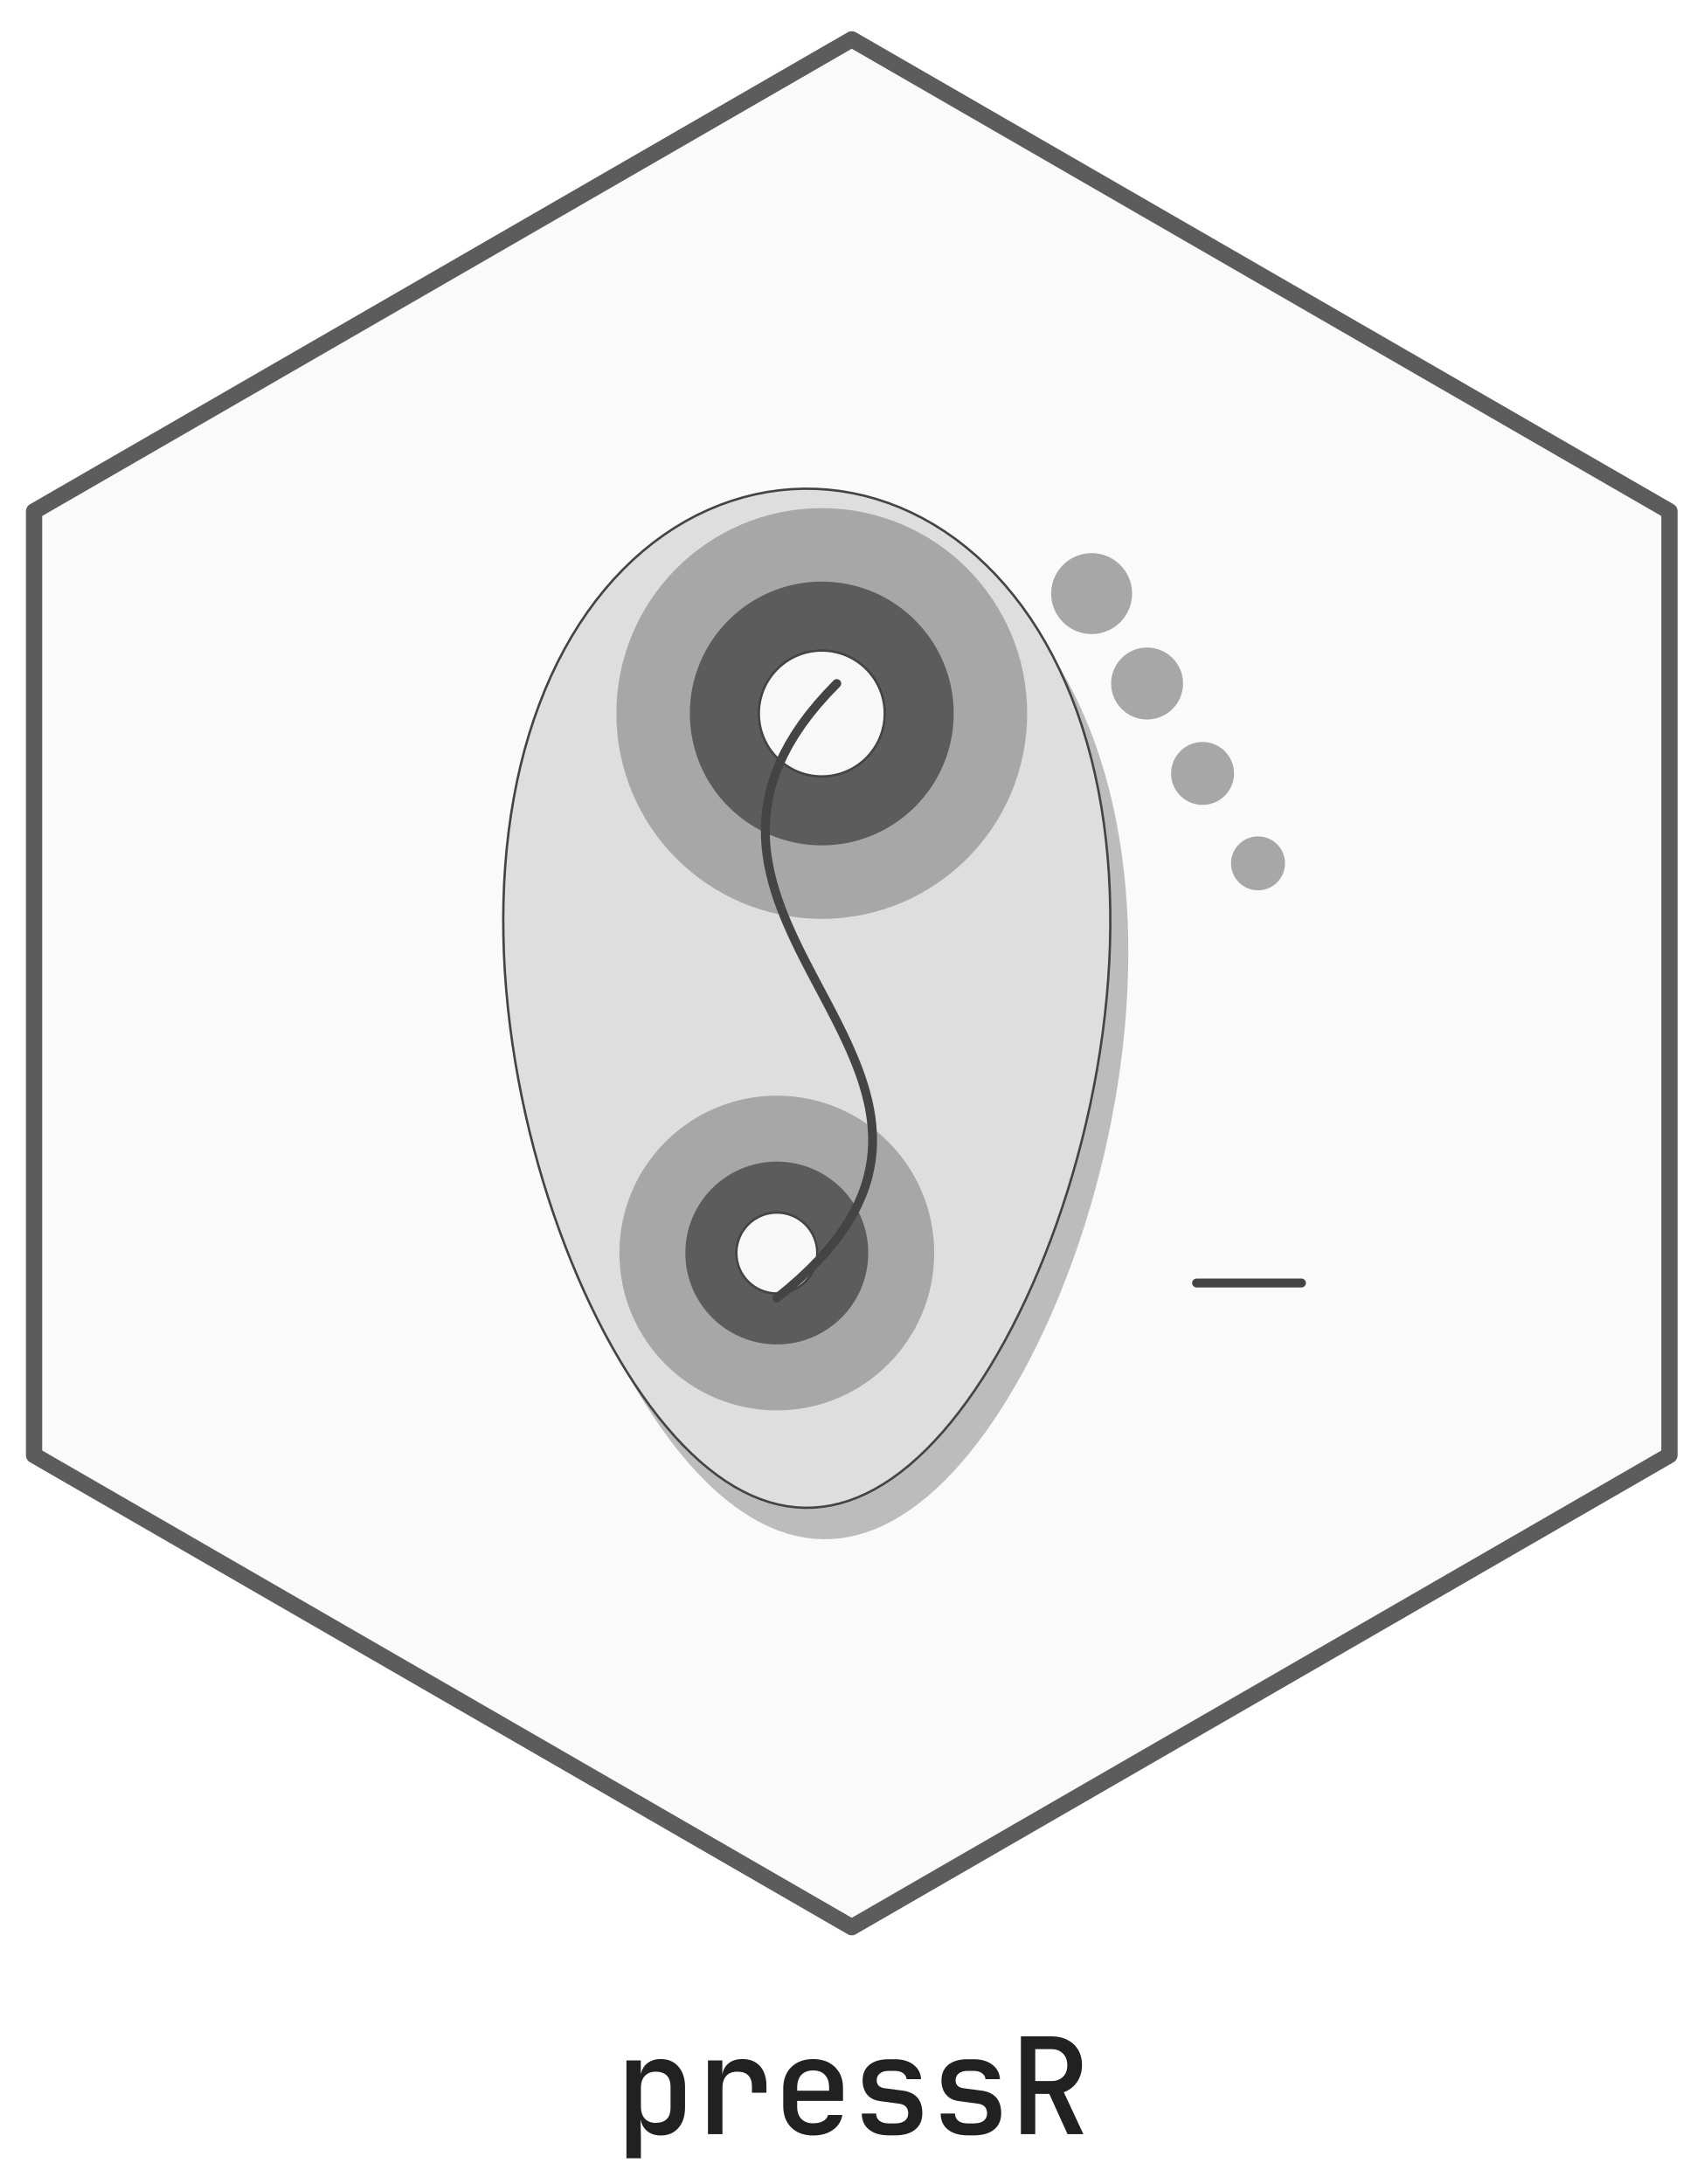
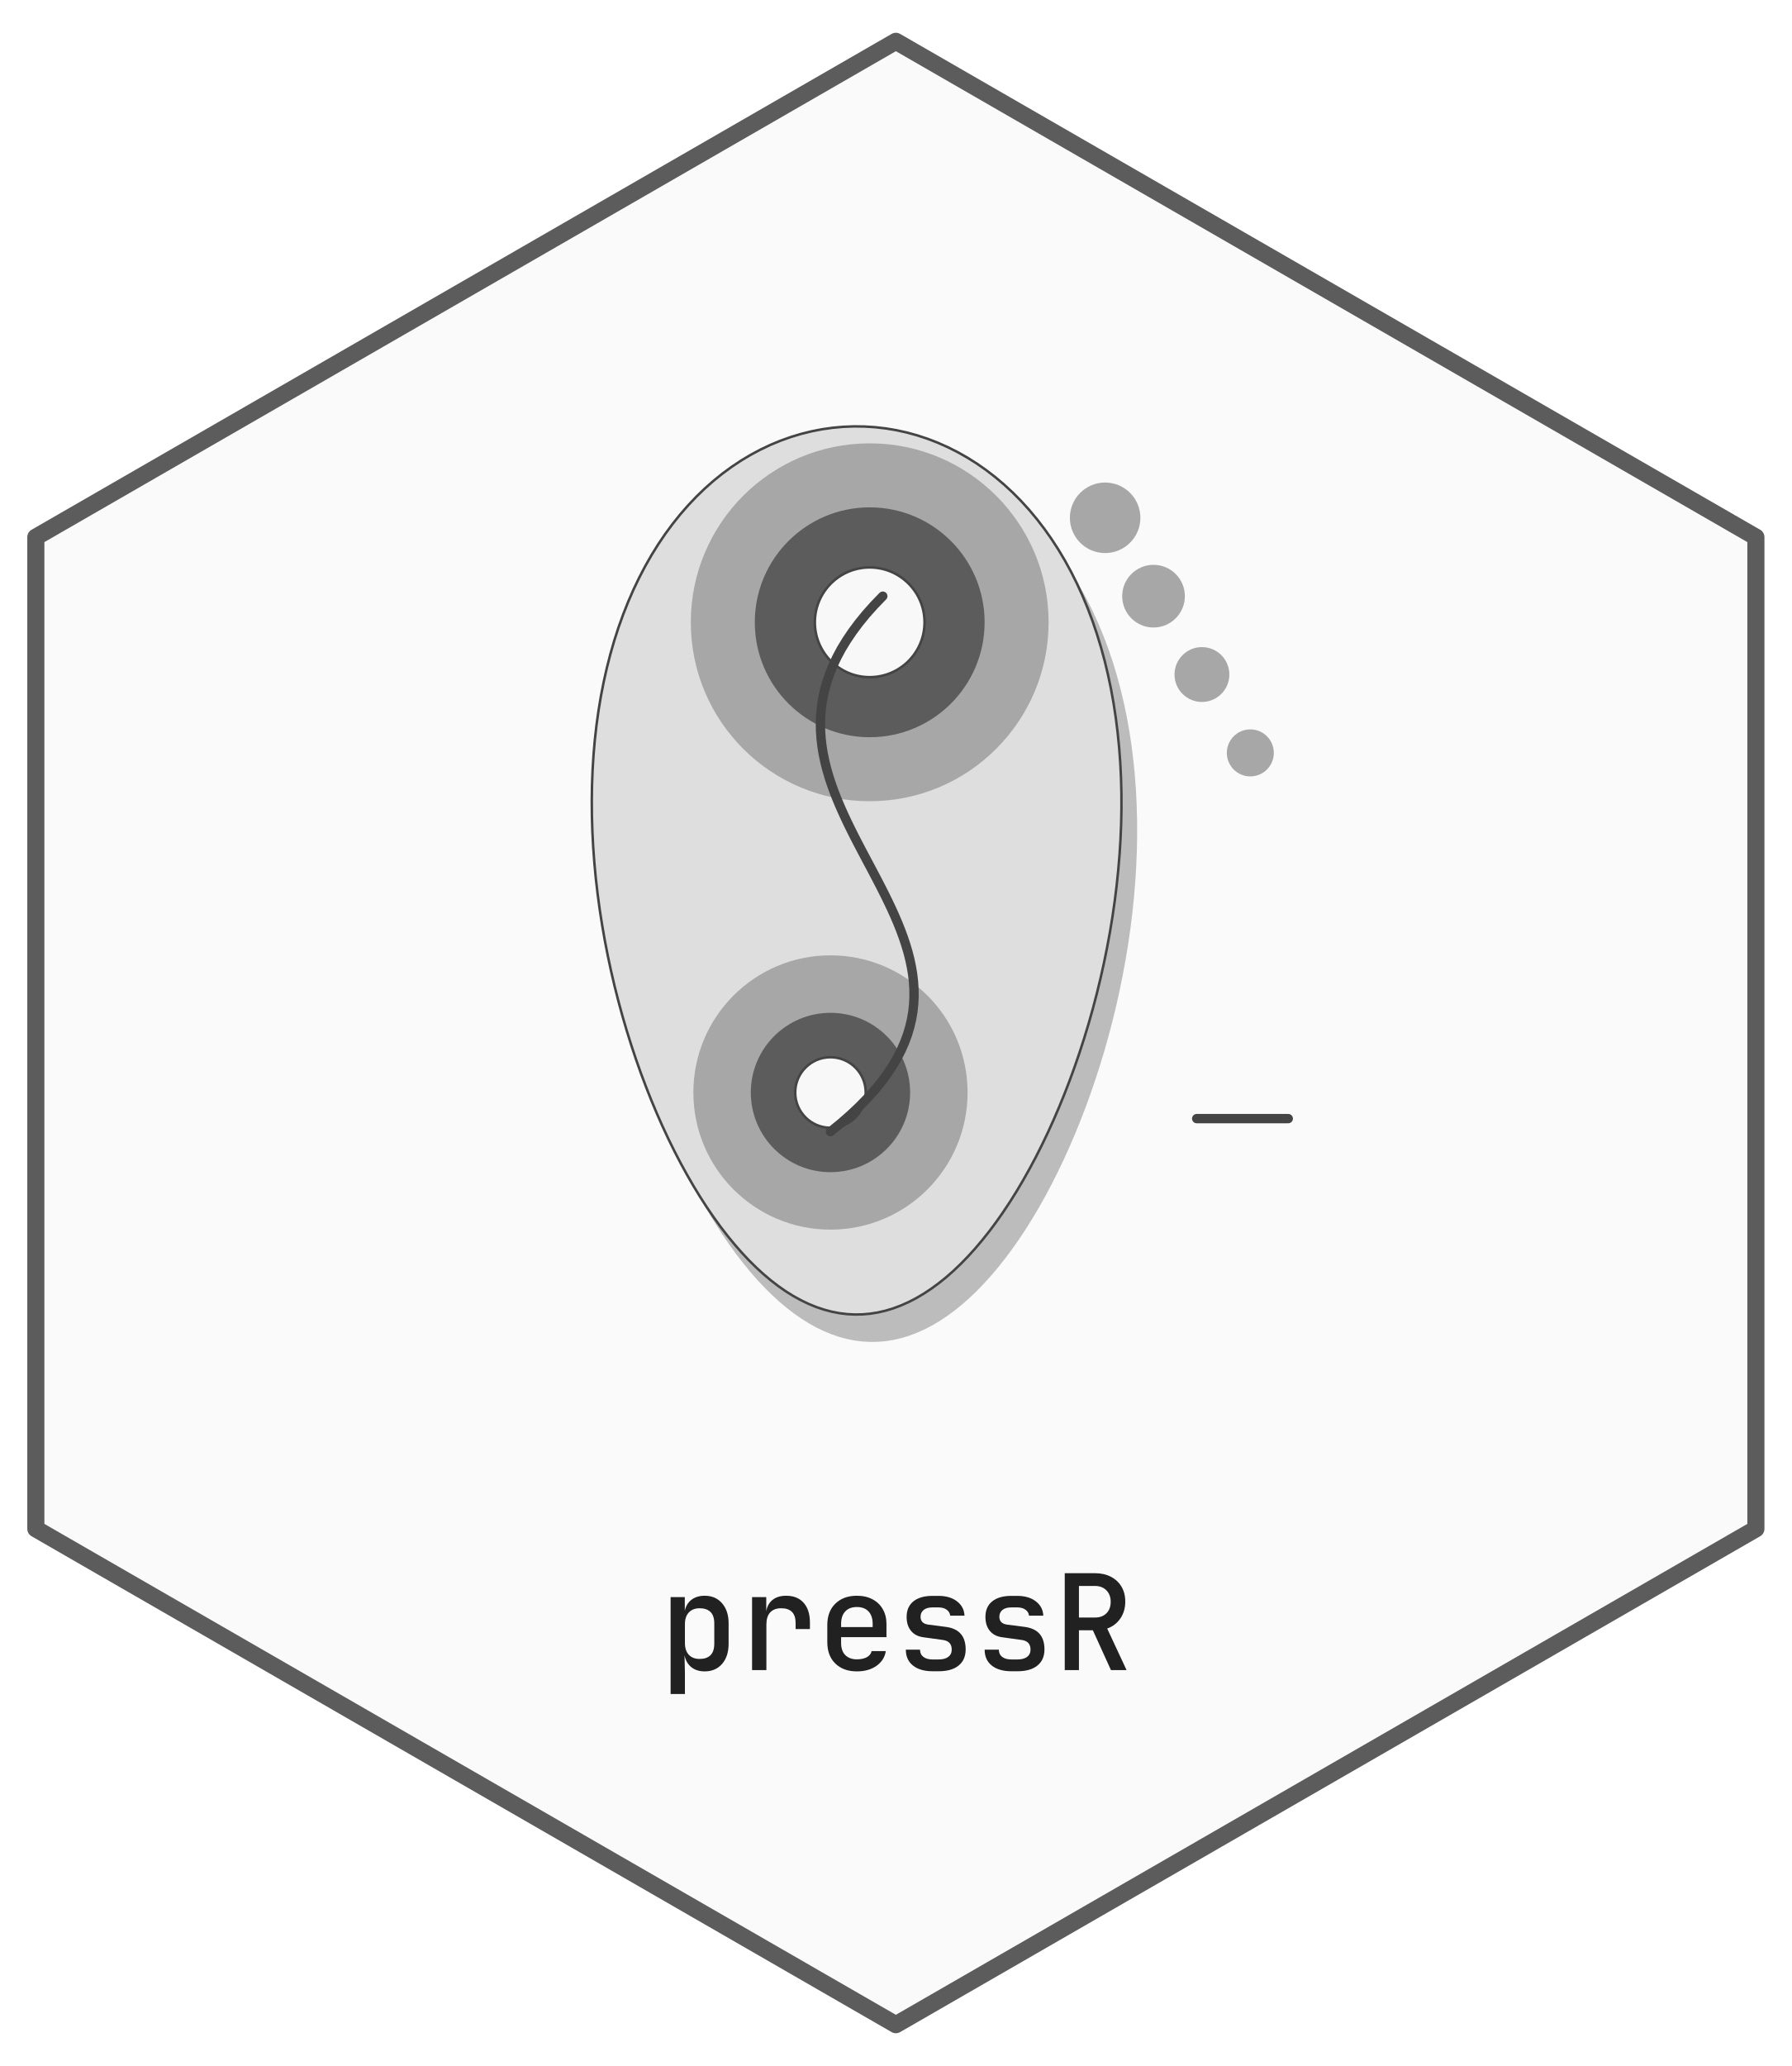
- <svg xmlns="http://www.w3.org/2000/svg" xmlns:xlink="http://www.w3.org/1999/xlink" width="432pt" height="554pt" viewBox="0 0 432 554">
+ <svg xmlns="http://www.w3.org/2000/svg" xmlns:xlink="http://www.w3.org/1999/xlink" width="432pt" height="498pt" viewBox="0 0 432 498">
  <defs>
    <g>
      <g id="glyph-0-0">
-         <path d="M 2.859 6.125 L 2.859 -18.703 L 6.5 -18.703 L 6.5 -15.156 C 6.75 -16.383 7.316 -17.336 8.203 -18.016 C 9.098 -18.703 10.227 -19.047 11.594 -19.047 C 13.445 -19.047 14.93 -18.406 16.047 -17.125 C 17.16 -15.844 17.719 -14.133 17.719 -12 L 17.719 -6.734 C 17.719 -4.578 17.16 -2.859 16.047 -1.578 C 14.93 -0.297 13.445 0.344 11.594 0.344 C 10.227 0.344 9.094 -0.008 8.188 -0.719 C 7.281 -1.438 6.703 -2.422 6.453 -3.672 L 6.422 -3.672 L 6.531 0.781 L 6.531 6.125 Z M 10.297 -2.859 C 11.473 -2.859 12.391 -3.164 13.047 -3.781 C 13.711 -4.406 14.047 -5.41 14.047 -6.797 L 14.047 -11.938 C 14.047 -13.289 13.711 -14.281 13.047 -14.906 C 12.391 -15.531 11.473 -15.844 10.297 -15.844 C 9.117 -15.844 8.195 -15.484 7.531 -14.766 C 6.863 -14.055 6.531 -13.055 6.531 -11.766 L 6.531 -6.969 C 6.531 -5.656 6.863 -4.641 7.531 -3.922 C 8.195 -3.211 9.117 -2.859 10.297 -2.859 Z M 10.297 -2.859 " />
+         <path d="M 2.688 5.766 L 2.688 -17.594 L 6.109 -17.594 L 6.109 -14.266 C 6.348 -15.422 6.883 -16.316 7.719 -16.953 C 8.562 -17.598 9.625 -17.922 10.906 -17.922 C 12.656 -17.922 14.051 -17.316 15.094 -16.109 C 16.145 -14.898 16.672 -13.297 16.672 -11.297 L 16.672 -6.344 C 16.672 -4.312 16.145 -2.691 15.094 -1.484 C 14.051 -0.285 12.656 0.312 10.906 0.312 C 9.625 0.312 8.555 -0.02 7.703 -0.688 C 6.859 -1.363 6.316 -2.285 6.078 -3.453 L 6.047 -3.453 L 6.141 0.734 L 6.141 5.766 Z M 9.703 -2.688 C 10.805 -2.688 11.664 -2.977 12.281 -3.562 C 12.906 -4.156 13.219 -5.102 13.219 -6.406 L 13.219 -11.234 C 13.219 -12.516 12.906 -13.445 12.281 -14.031 C 11.664 -14.613 10.805 -14.906 9.703 -14.906 C 8.586 -14.906 7.711 -14.566 7.078 -13.891 C 6.453 -13.223 6.141 -12.285 6.141 -11.078 L 6.141 -6.562 C 6.141 -5.32 6.453 -4.363 7.078 -3.688 C 7.711 -3.02 8.586 -2.688 9.703 -2.688 Z M 9.703 -2.688 " />
      </g>
      <g id="glyph-0-1">
-         <path d="M 3.531 0 L 3.531 -18.703 L 7.172 -18.703 L 7.172 -15.031 C 7.359 -16.27 7.891 -17.25 8.766 -17.969 C 9.648 -18.688 10.82 -19.047 12.281 -19.047 C 14.195 -19.047 15.688 -18.441 16.75 -17.234 C 17.82 -16.035 18.359 -14.348 18.359 -12.172 L 18.359 -10.5 L 14.688 -10.5 L 14.688 -12.062 C 14.688 -14.582 13.453 -15.844 10.984 -15.844 C 9.754 -15.844 8.816 -15.484 8.172 -14.766 C 7.523 -14.055 7.203 -13.02 7.203 -11.656 L 7.203 0 Z M 3.531 0 " />
+         <path d="M 3.328 0 L 3.328 -17.594 L 6.75 -17.594 L 6.75 -14.141 C 6.926 -15.316 7.426 -16.238 8.25 -16.906 C 9.082 -17.582 10.18 -17.922 11.547 -17.922 C 13.359 -17.922 14.766 -17.352 15.766 -16.219 C 16.773 -15.094 17.281 -13.504 17.281 -11.453 L 17.281 -9.891 L 13.828 -9.891 L 13.828 -11.359 C 13.828 -13.723 12.664 -14.906 10.344 -14.906 C 9.188 -14.906 8.301 -14.566 7.688 -13.891 C 7.082 -13.223 6.781 -12.25 6.781 -10.969 L 6.781 0 Z M 3.328 0 " />
      </g>
      <g id="glyph-0-2">
-         <path d="M 10.203 0.344 C 7.91 0.344 6.07 -0.32 4.688 -1.656 C 3.312 -3 2.625 -4.828 2.625 -7.141 L 2.625 -11.562 C 2.625 -13.875 3.312 -15.695 4.688 -17.031 C 6.07 -18.375 7.91 -19.047 10.203 -19.047 C 11.742 -19.047 13.078 -18.742 14.203 -18.141 C 15.336 -17.535 16.219 -16.688 16.844 -15.594 C 17.469 -14.508 17.781 -13.242 17.781 -11.797 L 17.781 -8.438 L 6.156 -8.438 L 6.156 -6.906 C 6.156 -5.594 6.516 -4.57 7.234 -3.844 C 7.961 -3.113 8.953 -2.75 10.203 -2.75 C 11.223 -2.75 12.07 -2.938 12.75 -3.312 C 13.426 -3.688 13.832 -4.203 13.969 -4.859 L 17.609 -4.859 C 17.359 -3.273 16.555 -2.008 15.203 -1.062 C 13.859 -0.125 12.191 0.344 10.203 0.344 Z M 6.156 -11.797 L 6.156 -11.016 L 14.25 -11.016 L 14.25 -11.828 C 14.25 -13.211 13.895 -14.281 13.188 -15.031 C 12.488 -15.781 11.492 -16.156 10.203 -16.156 C 8.91 -16.156 7.91 -15.773 7.203 -15.016 C 6.504 -14.254 6.156 -13.18 6.156 -11.797 Z M 6.156 -11.797 " />
+         <path d="M 9.594 0.312 C 7.445 0.312 5.723 -0.312 4.422 -1.562 C 3.117 -2.82 2.469 -4.539 2.469 -6.719 L 2.469 -10.875 C 2.469 -13.051 3.117 -14.77 4.422 -16.031 C 5.723 -17.289 7.445 -17.922 9.594 -17.922 C 11.051 -17.922 12.312 -17.633 13.375 -17.062 C 14.438 -16.5 15.258 -15.707 15.844 -14.688 C 16.438 -13.664 16.734 -12.473 16.734 -11.109 L 16.734 -7.938 L 5.797 -7.938 L 5.797 -6.5 C 5.797 -5.258 6.133 -4.297 6.812 -3.609 C 7.5 -2.93 8.426 -2.594 9.594 -2.594 C 10.562 -2.594 11.363 -2.766 12 -3.109 C 12.633 -3.461 13.02 -3.953 13.156 -4.578 L 16.578 -4.578 C 16.336 -3.086 15.582 -1.898 14.312 -1.016 C 13.051 -0.129 11.477 0.312 9.594 0.312 Z M 5.797 -11.109 L 5.797 -10.375 L 13.406 -10.375 L 13.406 -11.141 C 13.406 -12.441 13.07 -13.441 12.406 -14.141 C 11.75 -14.848 10.812 -15.203 9.594 -15.203 C 8.383 -15.203 7.445 -14.844 6.781 -14.125 C 6.125 -13.414 5.797 -12.41 5.797 -11.109 Z M 5.797 -11.109 " />
      </g>
      <g id="glyph-0-3">
-         <path d="M 9.453 0.312 C 7.297 0.312 5.602 -0.176 4.375 -1.156 C 3.156 -2.133 2.547 -3.492 2.547 -5.234 L 6.188 -5.234 C 6.188 -4.441 6.469 -3.82 7.031 -3.375 C 7.602 -2.938 8.41 -2.719 9.453 -2.719 L 10.953 -2.719 C 12.016 -2.719 12.836 -2.938 13.422 -3.375 C 14.016 -3.82 14.312 -4.453 14.312 -5.266 C 14.312 -6.691 13.551 -7.508 12.031 -7.719 L 7.109 -8.391 C 5.723 -8.578 4.648 -9.129 3.891 -10.047 C 3.129 -10.961 2.75 -12.16 2.75 -13.641 C 2.75 -15.336 3.328 -16.656 4.484 -17.594 C 5.641 -18.531 7.273 -19 9.391 -19 L 10.906 -19 C 12.863 -19 14.445 -18.535 15.656 -17.609 C 16.863 -16.68 17.504 -15.457 17.578 -13.938 L 13.906 -13.938 C 13.863 -14.551 13.57 -15.055 13.031 -15.453 C 12.5 -15.848 11.789 -16.047 10.906 -16.047 L 9.391 -16.047 C 8.41 -16.047 7.656 -15.828 7.125 -15.391 C 6.594 -14.961 6.328 -14.391 6.328 -13.672 C 6.328 -12.516 6.973 -11.844 8.266 -11.656 L 12.891 -11.047 C 16.223 -10.598 17.891 -8.68 17.891 -5.297 C 17.891 -3.516 17.285 -2.133 16.078 -1.156 C 14.879 -0.176 13.172 0.312 10.953 0.312 Z M 9.453 0.312 " />
+         <path d="M 8.891 0.281 C 6.867 0.281 5.281 -0.176 4.125 -1.094 C 2.977 -2.008 2.406 -3.285 2.406 -4.922 L 5.828 -4.922 C 5.828 -4.18 6.094 -3.602 6.625 -3.188 C 7.156 -2.77 7.91 -2.562 8.891 -2.562 L 10.297 -2.562 C 11.305 -2.562 12.086 -2.77 12.641 -3.188 C 13.191 -3.602 13.469 -4.191 13.469 -4.953 C 13.469 -6.297 12.754 -7.066 11.328 -7.266 L 6.688 -7.906 C 5.383 -8.07 4.375 -8.586 3.656 -9.453 C 2.945 -10.316 2.594 -11.441 2.594 -12.828 C 2.594 -14.43 3.133 -15.676 4.219 -16.562 C 5.312 -17.445 6.848 -17.891 8.828 -17.891 L 10.266 -17.891 C 12.109 -17.891 13.598 -17.453 14.734 -16.578 C 15.879 -15.703 16.484 -14.551 16.547 -13.125 L 13.094 -13.125 C 13.051 -13.695 12.773 -14.172 12.266 -14.547 C 11.766 -14.922 11.098 -15.109 10.266 -15.109 L 8.828 -15.109 C 7.91 -15.109 7.203 -14.906 6.703 -14.5 C 6.203 -14.094 5.953 -13.547 5.953 -12.859 C 5.953 -11.773 6.562 -11.145 7.781 -10.969 L 12.125 -10.406 C 15.258 -9.977 16.828 -8.172 16.828 -4.984 C 16.828 -3.305 16.258 -2.008 15.125 -1.094 C 14 -0.176 12.391 0.281 10.297 0.281 Z M 8.891 0.281 " />
      </g>
      <g id="glyph-0-4">
-         <path d="M 2.891 0 L 2.891 -24.812 L 10.641 -24.812 C 12.18 -24.812 13.535 -24.508 14.703 -23.906 C 15.867 -23.312 16.773 -22.469 17.422 -21.375 C 18.066 -20.289 18.391 -19.016 18.391 -17.547 C 18.391 -15.891 17.969 -14.445 17.125 -13.219 C 16.289 -12 15.172 -11.141 13.766 -10.641 L 18.734 0 L 14.719 0 L 10.094 -10.203 L 6.531 -10.203 L 6.531 0 Z M 6.531 -13.469 L 10.641 -13.469 C 11.867 -13.469 12.844 -13.828 13.562 -14.547 C 14.289 -15.273 14.656 -16.25 14.656 -17.469 C 14.656 -18.719 14.285 -19.711 13.547 -20.453 C 12.805 -21.191 11.836 -21.562 10.641 -21.562 L 6.531 -21.562 Z M 6.531 -13.469 " />
+         <path d="M 2.719 0 L 2.719 -23.359 L 10.016 -23.359 C 11.461 -23.359 12.734 -23.07 13.828 -22.5 C 14.93 -21.938 15.785 -21.145 16.391 -20.125 C 17.004 -19.102 17.312 -17.898 17.312 -16.516 C 17.312 -14.953 16.914 -13.594 16.125 -12.438 C 15.332 -11.289 14.273 -10.484 12.953 -10.016 L 17.625 0 L 13.859 0 L 9.5 -9.594 L 6.141 -9.594 L 6.141 0 Z M 6.141 -12.672 L 10.016 -12.672 C 11.172 -12.672 12.086 -13.008 12.766 -13.688 C 13.453 -14.375 13.797 -15.297 13.797 -16.453 C 13.797 -17.617 13.445 -18.547 12.75 -19.234 C 12.062 -19.93 11.148 -20.281 10.016 -20.281 L 6.141 -20.281 Z M 6.141 -12.672 " />
      </g>
    </g>
  </defs>
-   <path fill-rule="nonzero" fill="rgb(98.039%, 98.039%, 98.039%)" fill-opacity="1" stroke-width="4.125" stroke-linecap="round" stroke-linejoin="round" stroke="rgb(36.078%, 36.078%, 36.078%)" stroke-opacity="1" stroke-miterlimit="10" d="M 216 9.977 L 423.359 129.695 L 423.359 369.133 L 216 488.855 L 8.641 369.133 L 8.641 129.695 Z M 216 9.977 " />
-   <path fill-rule="nonzero" fill="rgb(1.961%, 1.961%, 1.961%)" fill-opacity="0.251" d="M 285.188 261.199 L 285.57 256.664 L 285.852 252.133 L 286.039 247.613 L 286.125 243.113 L 286.113 238.633 L 285.996 234.18 L 285.777 229.758 L 285.449 225.379 L 285.02 221.043 L 284.48 216.758 L 283.836 212.523 L 283.082 208.352 L 282.223 204.246 L 281.254 200.207 L 280.176 196.246 L 278.992 192.363 L 277.703 188.566 L 276.309 184.859 L 274.809 181.246 L 273.207 177.73 L 271.504 174.32 L 269.703 171.016 L 267.805 167.82 L 265.809 164.742 L 263.723 161.781 L 261.551 158.945 L 259.289 156.234 L 256.941 153.652 L 254.52 151.199 L 252.02 148.887 L 249.445 146.711 L 246.805 144.676 L 244.102 142.785 L 241.34 141.039 L 238.52 139.441 L 235.648 137.996 L 232.734 136.699 L 229.781 135.559 L 226.789 134.57 L 223.766 133.738 L 220.719 133.062 L 217.652 132.547 L 214.57 132.191 L 211.48 131.992 L 208.383 131.949 L 205.289 132.07 L 202.203 132.348 L 199.125 132.785 L 196.07 133.383 L 193.035 134.133 L 190.027 135.043 L 187.051 136.109 L 184.117 137.328 L 181.223 138.699 L 178.379 140.223 L 175.586 141.895 L 172.852 143.711 L 170.18 145.676 L 167.574 147.781 L 165.035 150.027 L 162.574 152.41 L 160.188 154.926 L 157.887 157.574 L 155.668 160.348 L 153.535 163.246 L 151.496 166.266 L 149.547 169.402 L 147.699 172.652 L 145.945 176.012 L 144.293 179.477 L 142.742 183.043 L 141.293 186.703 L 139.953 190.453 L 138.715 194.293 L 137.586 198.219 L 136.562 202.219 L 135.648 206.289 L 134.84 210.43 L 134.141 214.633 L 133.551 218.895 L 133.066 223.207 L 132.688 227.562 L 132.414 231.965 L 132.246 236.402 L 132.184 240.867 L 132.219 245.359 L 132.355 249.871 L 132.59 254.398 L 132.922 258.934 L 133.352 263.469 L 133.871 268.004 L 134.48 272.527 L 135.18 277.039 L 135.961 281.531 L 136.828 286 L 137.777 290.438 L 138.801 294.836 L 139.902 299.195 L 141.074 303.508 L 142.32 307.77 L 143.629 311.969 L 145.004 316.109 L 146.441 320.184 L 147.938 324.184 L 149.492 328.105 L 151.098 331.945 L 152.754 335.699 L 154.461 339.359 L 156.211 342.926 L 158.004 346.387 L 159.84 349.746 L 161.715 352.996 L 163.621 356.133 L 165.566 359.152 L 167.539 362.055 L 169.543 364.828 L 171.574 367.477 L 173.633 369.992 L 175.711 372.375 L 177.812 374.621 L 179.934 376.727 L 182.07 378.688 L 184.227 380.508 L 186.398 382.18 L 188.578 383.699 L 190.773 385.074 L 192.98 386.293 L 195.195 387.355 L 197.418 388.266 L 199.645 389.02 L 201.879 389.613 L 204.117 390.051 L 206.355 390.332 L 208.598 390.449 L 210.84 390.41 L 213.078 390.211 L 215.316 389.852 L 217.555 389.336 L 219.785 388.664 L 222.012 387.832 L 224.227 386.844 L 226.438 385.703 L 228.637 384.406 L 230.828 382.957 L 233.004 381.359 L 235.168 379.617 L 237.312 377.727 L 239.445 375.691 L 241.555 373.516 L 243.645 371.199 L 245.715 368.75 L 247.758 366.168 L 249.777 363.457 L 251.766 360.617 L 253.723 357.66 L 255.652 354.578 L 257.543 351.387 L 259.398 348.082 L 261.211 344.668 L 262.984 341.152 L 264.715 337.539 L 266.395 333.832 L 268.027 330.035 L 269.605 326.156 L 271.129 322.191 L 272.598 318.156 L 274.004 314.051 L 275.348 309.875 L 276.625 305.645 L 277.836 301.359 L 278.973 297.02 L 280.035 292.641 L 281.023 288.223 L 281.93 283.77 L 282.754 279.289 L 283.496 274.785 L 284.152 270.266 L 284.715 265.738 Z M 285.188 261.199 " />
-   <path fill-rule="nonzero" fill="rgb(87.059%, 87.059%, 87.059%)" fill-opacity="1" stroke-width="0.6" stroke-linecap="round" stroke-linejoin="round" stroke="rgb(26.667%, 26.667%, 26.667%)" stroke-opacity="1" stroke-miterlimit="10" d="M 280.629 253.219 L 281.008 248.68 L 281.293 244.148 L 281.477 239.633 L 281.566 235.129 L 281.551 230.648 L 281.434 226.195 L 281.215 221.777 L 280.887 217.395 L 280.457 213.059 L 279.918 208.773 L 279.273 204.539 L 278.52 200.367 L 277.66 196.262 L 276.691 192.223 L 275.613 188.262 L 274.43 184.379 L 273.141 180.582 L 271.746 176.875 L 270.246 173.262 L 268.645 169.75 L 266.945 166.336 L 265.141 163.031 L 263.242 159.836 L 261.25 156.758 L 259.164 153.797 L 256.988 150.961 L 254.727 148.25 L 252.383 145.668 L 249.957 143.219 L 247.457 140.902 L 244.883 138.727 L 242.246 136.691 L 239.539 134.801 L 236.777 133.055 L 233.957 131.457 L 231.09 130.012 L 228.172 128.715 L 225.219 127.574 L 222.227 126.586 L 219.203 125.754 L 216.156 125.082 L 213.09 124.562 L 210.008 124.207 L 206.918 124.008 L 203.82 123.969 L 200.727 124.086 L 197.641 124.367 L 194.566 124.801 L 191.508 125.398 L 188.473 126.152 L 185.465 127.062 L 182.492 128.125 L 179.555 129.344 L 176.66 130.715 L 173.816 132.238 L 171.023 133.91 L 168.289 135.73 L 165.617 137.691 L 163.012 139.797 L 160.473 142.043 L 158.012 144.426 L 155.625 146.941 L 153.324 149.59 L 151.105 152.363 L 148.973 155.262 L 146.934 158.285 L 144.988 161.422 L 143.137 164.672 L 141.383 168.027 L 139.73 171.492 L 138.18 175.059 L 136.734 178.719 L 135.391 182.473 L 134.152 186.312 L 133.023 190.234 L 132 194.234 L 131.086 198.305 L 130.281 202.445 L 129.582 206.648 L 128.988 210.91 L 128.504 215.223 L 128.125 219.582 L 127.852 223.98 L 127.684 228.418 L 127.621 232.887 L 127.656 237.379 L 127.793 241.891 L 128.027 246.414 L 128.363 250.949 L 128.789 255.484 L 129.309 260.02 L 129.918 264.547 L 130.617 269.055 L 131.398 273.547 L 132.266 278.016 L 133.215 282.453 L 134.238 286.852 L 135.34 291.211 L 136.516 295.523 L 137.758 299.785 L 139.07 303.988 L 140.445 308.129 L 141.883 312.199 L 143.379 316.199 L 144.93 320.121 L 146.535 323.961 L 148.191 327.715 L 149.898 331.375 L 151.648 334.941 L 153.441 338.406 L 155.277 341.766 L 157.152 345.016 L 159.059 348.152 L 161.004 351.172 L 162.977 354.07 L 164.98 356.844 L 167.012 359.492 L 169.07 362.008 L 171.148 364.391 L 173.25 366.637 L 175.371 368.742 L 177.508 370.703 L 179.664 372.523 L 181.836 374.195 L 184.02 375.719 L 186.211 377.09 L 188.418 378.309 L 190.633 379.375 L 192.855 380.281 L 195.082 381.035 L 197.316 381.633 L 199.555 382.07 L 201.793 382.348 L 204.035 382.465 L 206.277 382.426 L 208.516 382.227 L 210.758 381.871 L 212.992 381.352 L 215.223 380.68 L 217.449 379.848 L 219.668 378.859 L 221.875 377.719 L 224.078 376.422 L 226.266 374.977 L 228.441 373.379 L 230.605 371.633 L 232.754 369.742 L 234.883 367.707 L 236.992 365.531 L 239.086 363.215 L 241.152 360.766 L 243.195 358.184 L 245.215 355.473 L 247.203 352.637 L 249.164 349.676 L 251.09 346.598 L 252.98 343.402 L 254.836 340.098 L 256.648 336.688 L 258.422 333.172 L 260.152 329.559 L 261.832 325.852 L 263.465 322.055 L 265.043 318.172 L 266.57 314.211 L 268.035 310.172 L 269.441 306.066 L 270.785 301.895 L 272.062 297.66 L 273.273 293.375 L 274.41 289.039 L 275.473 284.656 L 276.461 280.238 L 277.367 275.785 L 278.191 271.305 L 278.934 266.805 L 279.59 262.285 L 280.152 257.754 Z M 280.629 253.219 " />
-   <path fill-rule="nonzero" fill="rgb(65.49%, 65.49%, 65.49%)" fill-opacity="1" d="M 236.91 317.844 C 236.91 339.891 219.039 357.762 196.992 357.762 C 174.945 357.762 157.074 339.891 157.074 317.844 C 157.074 295.797 174.945 277.926 196.992 277.926 C 219.039 277.926 236.91 295.797 236.91 317.844 " />
-   <path fill-rule="nonzero" fill="rgb(36.078%, 36.078%, 36.078%)" fill-opacity="1" d="M 220.184 317.844 C 220.184 330.652 209.801 341.035 196.992 341.035 C 184.184 341.035 173.801 330.652 173.801 317.844 C 173.801 305.035 184.184 294.656 196.992 294.656 C 209.801 294.656 220.184 305.035 220.184 317.844 " />
-   <path fill-rule="nonzero" fill="rgb(97.255%, 97.255%, 97.255%)" fill-opacity="1" stroke-width="0.6" stroke-linecap="round" stroke-linejoin="round" stroke="rgb(26.667%, 26.667%, 26.667%)" stroke-opacity="1" stroke-miterlimit="10" d="M 207.258 317.844 C 207.258 323.512 202.66 328.109 196.992 328.109 C 191.324 328.109 186.727 323.512 186.727 317.844 C 186.727 312.176 191.324 307.578 196.992 307.578 C 202.66 307.578 207.258 312.176 207.258 317.844 " />
-   <path fill-rule="nonzero" fill="rgb(65.49%, 65.49%, 65.49%)" fill-opacity="1" d="M 260.48 180.988 C 260.48 209.75 237.16 233.07 208.398 233.07 C 179.633 233.07 156.316 209.75 156.316 180.988 C 156.316 152.223 179.633 128.906 208.398 128.906 C 237.16 128.906 260.48 152.223 260.48 180.988 " />
-   <path fill-rule="nonzero" fill="rgb(36.078%, 36.078%, 36.078%)" fill-opacity="1" d="M 241.852 180.988 C 241.852 199.461 226.871 214.441 208.398 214.441 C 189.922 214.441 174.941 199.461 174.941 180.988 C 174.941 162.512 189.922 147.531 208.398 147.531 C 226.871 147.531 241.852 162.512 241.852 180.988 " />
-   <path fill-rule="nonzero" fill="rgb(97.255%, 97.255%, 97.255%)" fill-opacity="1" stroke-width="0.6" stroke-linecap="round" stroke-linejoin="round" stroke="rgb(26.667%, 26.667%, 26.667%)" stroke-opacity="1" stroke-miterlimit="10" d="M 224.363 180.988 C 224.363 189.805 217.215 196.953 208.398 196.953 C 199.578 196.953 192.43 189.805 192.43 180.988 C 192.43 172.168 199.578 165.02 208.398 165.02 C 217.215 165.02 224.363 172.168 224.363 180.988 " />
-   <path fill="none" stroke-width="2.25" stroke-linecap="round" stroke-linejoin="round" stroke="rgb(26.667%, 26.667%, 26.667%)" stroke-opacity="1" stroke-miterlimit="10" d="M 196.992 329.25 L 200.016 326.781 L 202.805 324.336 L 205.367 321.914 L 207.711 319.516 L 209.84 317.137 L 211.766 314.777 L 213.492 312.438 L 215.023 310.117 L 216.371 307.812 L 217.543 305.527 L 218.539 303.258 L 219.371 301.004 L 220.043 298.762 L 220.562 296.535 L 220.938 294.324 L 221.176 292.125 L 221.281 289.938 L 221.262 287.758 L 221.121 285.594 L 220.871 283.434 L 220.516 281.285 L 220.062 279.145 L 219.52 277.012 L 218.891 274.887 L 218.184 272.762 L 217.406 270.645 L 216.562 268.535 L 215.664 266.426 L 214.711 264.316 L 213.719 262.211 L 212.684 260.109 L 211.621 258.004 L 210.535 255.902 L 209.43 253.797 L 207.195 249.578 L 206.078 247.465 L 204.973 245.344 L 203.883 243.223 L 202.812 241.094 L 201.777 238.957 L 200.777 236.816 L 199.82 234.664 L 198.91 232.504 L 198.062 230.336 L 197.273 228.156 L 196.559 225.965 L 195.918 223.762 L 195.359 221.543 L 194.895 219.316 L 194.527 217.07 L 194.262 214.812 L 194.109 212.539 L 194.074 210.246 L 194.16 207.941 L 194.379 205.613 L 194.734 203.27 L 195.238 200.902 L 195.887 198.52 L 196.699 196.113 L 197.672 193.684 L 198.816 191.234 L 200.141 188.762 L 201.648 186.262 L 203.348 183.738 L 205.246 181.191 L 207.352 178.617 L 209.664 176.012 L 212.199 173.383 " />
-   <path fill-rule="nonzero" fill="rgb(65.49%, 65.49%, 65.49%)" fill-opacity="1" d="M 287.09 150.574 C 287.09 156.242 282.496 160.84 276.824 160.84 C 271.156 160.84 266.562 156.242 266.562 150.574 C 266.562 144.906 271.156 140.309 276.824 140.309 C 282.496 140.309 287.09 144.906 287.09 150.574 " />
-   <path fill-rule="nonzero" fill="rgb(65.49%, 65.49%, 65.49%)" fill-opacity="1" d="M 300.016 173.383 C 300.016 178.422 295.93 182.508 290.891 182.508 C 285.852 182.508 281.77 178.422 281.77 173.383 C 281.77 168.344 285.852 164.258 290.891 164.258 C 295.93 164.258 300.016 168.344 300.016 173.383 " />
-   <path fill-rule="nonzero" fill="rgb(65.49%, 65.49%, 65.49%)" fill-opacity="1" d="M 312.941 196.191 C 312.941 200.602 309.367 204.176 304.957 204.176 C 300.547 204.176 296.973 200.602 296.973 196.191 C 296.973 191.785 300.547 188.211 304.957 188.211 C 309.367 188.211 312.941 191.785 312.941 196.191 " />
-   <path fill-rule="nonzero" fill="rgb(65.49%, 65.49%, 65.49%)" fill-opacity="1" d="M 325.867 219.004 C 325.867 222.781 322.801 225.844 319.023 225.844 C 315.246 225.844 312.18 222.781 312.18 219.004 C 312.18 215.223 315.246 212.16 319.023 212.16 C 322.801 212.16 325.867 215.223 325.867 219.004 " />
-   <path fill="none" stroke-width="2.25" stroke-linecap="round" stroke-linejoin="round" stroke="rgb(26.667%, 26.667%, 26.667%)" stroke-opacity="1" stroke-miterlimit="10" d="M 303.438 325.449 L 330.047 325.449 " />
+   <path fill-rule="nonzero" fill="rgb(98.039%, 98.039%, 98.039%)" fill-opacity="1" stroke-width="4.125" stroke-linecap="round" stroke-linejoin="round" stroke="rgb(36.078%, 36.078%, 36.078%)" stroke-opacity="1" stroke-miterlimit="10" d="M 216 9.961 L 423.359 129.48 L 423.359 368.52 L 216 488.039 L 8.641 368.52 L 8.641 129.48 Z M 216 9.961 " />
+   <path fill-rule="nonzero" fill="rgb(1.961%, 1.961%, 1.961%)" fill-opacity="0.251" d="M 273.395 216.43 L 273.711 212.672 L 273.945 208.922 L 274.102 205.18 L 274.172 201.449 L 274.16 197.738 L 274.066 194.051 L 273.883 190.391 L 273.613 186.766 L 273.254 183.172 L 272.809 179.621 L 272.273 176.117 L 271.648 172.664 L 270.934 169.262 L 270.129 165.918 L 269.238 162.637 L 268.258 159.422 L 267.188 156.277 L 266.027 153.207 L 264.785 150.215 L 263.457 147.305 L 262.043 144.477 L 260.551 141.742 L 258.973 139.098 L 257.32 136.547 L 255.59 134.094 L 253.785 131.746 L 251.91 129.5 L 249.965 127.359 L 247.953 125.332 L 245.879 123.414 L 243.746 121.613 L 241.555 119.93 L 239.312 118.363 L 237.02 116.918 L 234.68 115.594 L 232.301 114.395 L 229.883 113.324 L 227.43 112.375 L 224.949 111.559 L 222.441 110.871 L 219.914 110.312 L 217.371 109.883 L 214.812 109.59 L 212.25 109.422 L 209.68 109.391 L 207.113 109.488 L 204.555 109.719 L 202.004 110.082 L 199.465 110.574 L 196.949 111.199 L 194.453 111.953 L 191.988 112.832 L 189.551 113.844 L 187.152 114.98 L 184.793 116.238 L 182.477 117.625 L 180.207 119.129 L 177.988 120.758 L 175.828 122.5 L 173.723 124.359 L 171.68 126.332 L 169.703 128.418 L 167.789 130.609 L 165.949 132.906 L 164.184 135.309 L 162.492 137.809 L 160.875 140.406 L 159.34 143.098 L 157.887 145.879 L 156.516 148.75 L 155.23 151.703 L 154.027 154.734 L 152.914 157.84 L 151.891 161.02 L 150.953 164.27 L 150.105 167.582 L 149.344 170.953 L 148.676 174.383 L 148.094 177.863 L 147.605 181.391 L 147.203 184.965 L 146.891 188.574 L 146.664 192.219 L 146.523 195.891 L 146.469 199.59 L 146.5 203.312 L 146.613 207.047 L 146.809 210.797 L 147.086 214.551 L 147.438 218.309 L 147.871 222.062 L 148.375 225.812 L 148.953 229.547 L 149.605 233.27 L 150.324 236.969 L 151.109 240.641 L 151.961 244.285 L 152.875 247.895 L 153.848 251.469 L 154.879 254.996 L 155.965 258.477 L 157.105 261.906 L 158.301 265.277 L 159.539 268.59 L 160.828 271.84 L 162.16 275.02 L 163.535 278.125 L 164.949 281.16 L 166.402 284.109 L 167.891 286.98 L 169.414 289.762 L 170.965 292.453 L 172.551 295.051 L 174.164 297.551 L 175.801 299.953 L 177.461 302.25 L 179.148 304.441 L 180.852 306.527 L 182.578 308.5 L 184.32 310.359 L 186.082 312.102 L 187.855 313.73 L 189.645 315.234 L 191.441 316.621 L 193.254 317.879 L 195.074 319.016 L 196.902 320.027 L 198.742 320.906 L 200.582 321.66 L 202.434 322.285 L 204.285 322.777 L 206.141 323.141 L 208 323.371 L 209.859 323.469 L 211.719 323.438 L 213.578 323.273 L 215.434 322.977 L 217.289 322.547 L 219.141 321.988 L 220.984 321.301 L 222.824 320.484 L 224.66 319.539 L 226.484 318.465 L 228.301 317.266 L 230.105 315.941 L 231.898 314.496 L 233.68 312.93 L 235.449 311.246 L 237.199 309.445 L 238.934 307.527 L 240.648 305.5 L 242.344 303.359 L 244.02 301.113 L 245.668 298.766 L 247.293 296.312 L 248.891 293.762 L 250.461 291.117 L 252 288.383 L 253.504 285.555 L 254.977 282.645 L 256.41 279.652 L 257.805 276.582 L 259.16 273.438 L 260.469 270.223 L 261.734 266.941 L 262.949 263.598 L 264.117 260.195 L 265.23 256.742 L 266.293 253.238 L 267.293 249.688 L 268.238 246.094 L 269.121 242.469 L 269.938 238.809 L 270.691 235.121 L 271.375 231.41 L 271.992 227.68 L 272.535 223.938 L 273.004 220.188 Z M 273.395 216.43 " />
+   <path fill-rule="nonzero" fill="rgb(87.059%, 87.059%, 87.059%)" fill-opacity="1" stroke-width="0.6" stroke-linecap="round" stroke-linejoin="round" stroke="rgb(26.667%, 26.667%, 26.667%)" stroke-opacity="1" stroke-miterlimit="10" d="M 269.609 209.816 L 269.926 206.062 L 270.16 202.309 L 270.316 198.566 L 270.391 194.84 L 270.379 191.129 L 270.281 187.441 L 270.098 183.781 L 269.828 180.152 L 269.469 176.562 L 269.023 173.012 L 268.488 169.508 L 267.863 166.051 L 267.148 162.648 L 266.348 159.305 L 265.453 156.027 L 264.473 152.812 L 263.402 149.668 L 262.246 146.598 L 261 143.602 L 259.672 140.691 L 258.262 137.867 L 256.766 135.129 L 255.191 132.484 L 253.535 129.934 L 251.805 127.484 L 250 125.133 L 248.125 122.887 L 246.18 120.75 L 244.168 118.719 L 242.094 116.805 L 239.961 115.004 L 237.77 113.316 L 235.527 111.75 L 233.234 110.305 L 230.895 108.984 L 228.516 107.785 L 226.098 106.711 L 223.645 105.766 L 221.164 104.949 L 218.66 104.258 L 216.129 103.699 L 213.586 103.273 L 211.031 102.977 L 208.465 102.812 L 205.898 102.777 L 203.332 102.879 L 200.77 103.109 L 198.219 103.469 L 195.68 103.965 L 193.164 104.586 L 190.668 105.34 L 188.203 106.223 L 185.766 107.23 L 183.367 108.367 L 181.008 109.629 L 178.691 111.012 L 176.422 112.52 L 174.207 114.145 L 172.043 115.891 L 169.938 117.75 L 167.895 119.723 L 165.918 121.805 L 164.008 123.996 L 162.168 126.297 L 160.398 128.695 L 158.707 131.199 L 157.09 133.797 L 155.555 136.488 L 154.102 139.27 L 152.73 142.137 L 151.445 145.09 L 150.246 148.121 L 149.129 151.23 L 148.105 154.41 L 147.168 157.656 L 146.32 160.969 L 145.562 164.344 L 144.891 167.773 L 144.312 171.254 L 143.82 174.781 L 143.418 178.352 L 143.105 181.961 L 142.879 185.605 L 142.738 189.281 L 142.684 192.98 L 142.715 196.699 L 142.828 200.438 L 143.023 204.184 L 143.301 207.941 L 143.652 211.695 L 144.086 215.453 L 144.59 219.199 L 145.172 222.938 L 145.82 226.656 L 146.539 230.355 L 147.324 234.031 L 148.176 237.676 L 149.09 241.285 L 150.062 244.855 L 151.094 248.383 L 152.184 251.863 L 153.324 255.293 L 154.516 258.668 L 155.758 261.98 L 157.043 265.227 L 158.375 268.406 L 159.75 271.516 L 161.164 274.547 L 162.617 277.5 L 164.105 280.367 L 165.629 283.148 L 167.184 285.84 L 168.766 288.438 L 170.379 290.941 L 172.016 293.34 L 173.68 295.641 L 175.363 297.832 L 177.07 299.914 L 178.793 301.887 L 180.535 303.746 L 182.297 305.492 L 184.07 307.117 L 185.859 308.625 L 187.66 310.008 L 189.469 311.27 L 191.289 312.406 L 193.121 313.414 L 194.957 314.297 L 196.801 315.051 L 198.648 315.672 L 200.5 316.168 L 202.355 316.527 L 204.215 316.758 L 206.074 316.859 L 207.934 316.824 L 209.793 316.66 L 211.648 316.363 L 213.504 315.938 L 215.355 315.379 L 217.199 314.688 L 219.043 313.871 L 220.875 312.926 L 222.699 311.852 L 224.516 310.652 L 226.32 309.332 L 228.117 307.887 L 229.898 306.32 L 231.664 304.633 L 233.414 302.832 L 235.148 300.918 L 236.863 298.887 L 238.562 296.75 L 240.234 294.504 L 241.883 292.152 L 243.512 289.703 L 245.109 287.152 L 246.676 284.508 L 248.215 281.77 L 249.723 278.945 L 251.191 276.035 L 252.625 273.039 L 254.02 269.969 L 255.375 266.824 L 256.684 263.609 L 257.949 260.332 L 259.164 256.988 L 260.332 253.586 L 261.445 250.129 L 262.508 246.625 L 263.512 243.074 L 264.453 239.484 L 265.336 235.855 L 266.156 232.195 L 266.906 228.508 L 267.594 224.797 L 268.207 221.07 L 268.75 217.328 L 269.219 213.574 Z M 269.609 209.816 " />
+   <path fill-rule="nonzero" fill="rgb(65.49%, 65.49%, 65.49%)" fill-opacity="1" d="M 233.289 263.34 C 233.289 281.598 218.488 296.398 200.23 296.398 C 181.977 296.398 167.176 281.598 167.176 263.34 C 167.176 245.082 181.977 230.281 200.23 230.281 C 218.488 230.281 233.289 245.082 233.289 263.34 " />
+   <path fill-rule="nonzero" fill="rgb(36.078%, 36.078%, 36.078%)" fill-opacity="1" d="M 219.438 263.34 C 219.438 273.945 210.84 282.547 200.23 282.547 C 189.625 282.547 181.027 273.945 181.027 263.34 C 181.027 252.734 189.625 244.137 200.23 244.137 C 210.84 244.137 219.438 252.734 219.438 263.34 " />
+   <path fill-rule="nonzero" fill="rgb(97.255%, 97.255%, 97.255%)" fill-opacity="1" stroke-width="0.6" stroke-linecap="round" stroke-linejoin="round" stroke="rgb(26.667%, 26.667%, 26.667%)" stroke-opacity="1" stroke-miterlimit="10" d="M 208.734 263.34 C 208.734 268.035 204.926 271.84 200.23 271.84 C 195.539 271.84 191.73 268.035 191.73 263.34 C 191.73 258.645 195.539 254.84 200.23 254.84 C 204.926 254.84 208.734 258.645 208.734 263.34 " />
+   <path fill-rule="nonzero" fill="rgb(65.49%, 65.49%, 65.49%)" fill-opacity="1" d="M 252.824 150 C 252.824 173.82 233.516 193.133 209.691 193.133 C 185.871 193.133 166.559 173.82 166.559 150 C 166.559 126.18 185.871 106.867 209.691 106.867 C 233.516 106.867 252.824 126.18 252.824 150 " />
+   <path fill-rule="nonzero" fill="rgb(36.078%, 36.078%, 36.078%)" fill-opacity="1" d="M 237.398 150 C 237.398 165.301 224.992 177.707 209.691 177.707 C 194.391 177.707 181.988 165.301 181.988 150 C 181.988 134.699 194.391 122.293 209.691 122.293 C 224.992 122.293 237.398 134.699 237.398 150 " />
+   <path fill-rule="nonzero" fill="rgb(97.255%, 97.255%, 97.255%)" fill-opacity="1" stroke-width="0.6" stroke-linecap="round" stroke-linejoin="round" stroke="rgb(26.667%, 26.667%, 26.667%)" stroke-opacity="1" stroke-miterlimit="10" d="M 222.914 150 C 222.914 157.301 216.996 163.223 209.691 163.223 C 202.391 163.223 196.469 157.301 196.469 150 C 196.469 142.695 202.391 136.777 209.691 136.777 C 216.996 136.777 222.914 142.695 222.914 150 " />
+   <path fill="none" stroke-width="2.25" stroke-linecap="round" stroke-linejoin="round" stroke="rgb(26.667%, 26.667%, 26.667%)" stroke-opacity="1" stroke-miterlimit="10" d="M 200.23 272.785 L 202.738 270.742 L 205.051 268.719 L 207.18 266.711 L 209.121 264.723 L 210.891 262.754 L 212.488 260.801 L 213.918 258.863 L 215.191 256.941 L 216.309 255.031 L 217.277 253.141 L 218.105 251.258 L 218.797 249.391 L 219.352 247.539 L 219.785 245.695 L 220.098 243.863 L 220.293 242.039 L 220.379 240.227 L 220.363 238.426 L 220.25 236.633 L 220.043 234.844 L 219.746 233.066 L 219.371 231.293 L 218.922 229.523 L 218.398 227.762 L 217.812 226.004 L 217.168 224.254 L 216.469 222.504 L 215.723 220.758 L 214.934 219.012 L 214.105 217.27 L 213.25 215.527 L 212.367 213.785 L 211.465 212.039 L 210.551 210.297 L 209.625 208.551 L 208.695 206.805 L 207.77 205.055 L 206.852 203.301 L 205.945 201.543 L 205.062 199.777 L 204.199 198.008 L 203.371 196.234 L 202.578 194.453 L 201.824 192.664 L 201.117 190.867 L 200.465 189.062 L 199.871 187.246 L 199.34 185.422 L 198.879 183.59 L 198.492 181.742 L 198.188 179.883 L 197.969 178.012 L 197.84 176.129 L 197.812 174.234 L 197.883 172.32 L 198.066 170.395 L 198.359 168.453 L 198.777 166.496 L 199.316 164.52 L 199.988 162.527 L 200.797 160.516 L 201.746 158.488 L 202.844 156.438 L 204.098 154.371 L 205.508 152.281 L 207.082 150.168 L 208.824 148.035 L 210.746 145.883 L 212.848 143.703 " />
+   <path fill-rule="nonzero" fill="rgb(65.49%, 65.49%, 65.49%)" fill-opacity="1" d="M 274.957 124.812 C 274.957 129.508 271.152 133.312 266.457 133.312 C 261.762 133.312 257.957 129.508 257.957 124.812 C 257.957 120.117 261.762 116.312 266.457 116.312 C 271.152 116.312 274.957 120.117 274.957 124.812 " />
+   <path fill-rule="nonzero" fill="rgb(65.49%, 65.49%, 65.49%)" fill-opacity="1" d="M 285.684 143.703 C 285.684 147.875 282.301 151.258 278.125 151.258 C 273.953 151.258 270.57 147.875 270.57 143.703 C 270.57 139.531 273.953 136.148 278.125 136.148 C 282.301 136.148 285.684 139.531 285.684 143.703 " />
+   <path fill-rule="nonzero" fill="rgb(65.49%, 65.49%, 65.49%)" fill-opacity="1" d="M 296.406 162.594 C 296.406 166.246 293.445 169.203 289.793 169.203 C 286.145 169.203 283.184 166.246 283.184 162.594 C 283.184 158.941 286.145 155.98 289.793 155.98 C 293.445 155.98 296.406 158.941 296.406 162.594 " />
+   <path fill-rule="nonzero" fill="rgb(65.49%, 65.49%, 65.49%)" fill-opacity="1" d="M 307.129 181.484 C 307.129 184.613 304.594 187.148 301.461 187.148 C 298.332 187.148 295.797 184.613 295.797 181.484 C 295.797 178.352 298.332 175.816 301.461 175.816 C 304.594 175.816 307.129 178.352 307.129 181.484 " />
+   <path fill="none" stroke-width="2.25" stroke-linecap="round" stroke-linejoin="round" stroke="rgb(26.667%, 26.667%, 26.667%)" stroke-opacity="1" stroke-miterlimit="10" d="M 288.531 269.637 L 310.609 269.637 " />
  <g fill="rgb(12.941%, 12.941%, 12.941%)" fill-opacity="1">
-     <use xlink:href="#glyph-0-0" x="156" y="541.352" />
-     <use xlink:href="#glyph-0-1" x="176" y="541.352" />
-     <use xlink:href="#glyph-0-2" x="196" y="541.352" />
-     <use xlink:href="#glyph-0-3" x="216" y="541.352" />
-     <use xlink:href="#glyph-0-3" x="236" y="541.352" />
-     <use xlink:href="#glyph-0-4" x="256" y="541.352" />
+     <use xlink:href="#glyph-0-0" x="159" y="402.569" />
+     <use xlink:href="#glyph-0-1" x="178" y="402.569" />
+     <use xlink:href="#glyph-0-2" x="197" y="402.569" />
+     <use xlink:href="#glyph-0-3" x="216" y="402.569" />
+     <use xlink:href="#glyph-0-3" x="235" y="402.569" />
+     <use xlink:href="#glyph-0-4" x="254" y="402.569" />
  </g>
</svg>
